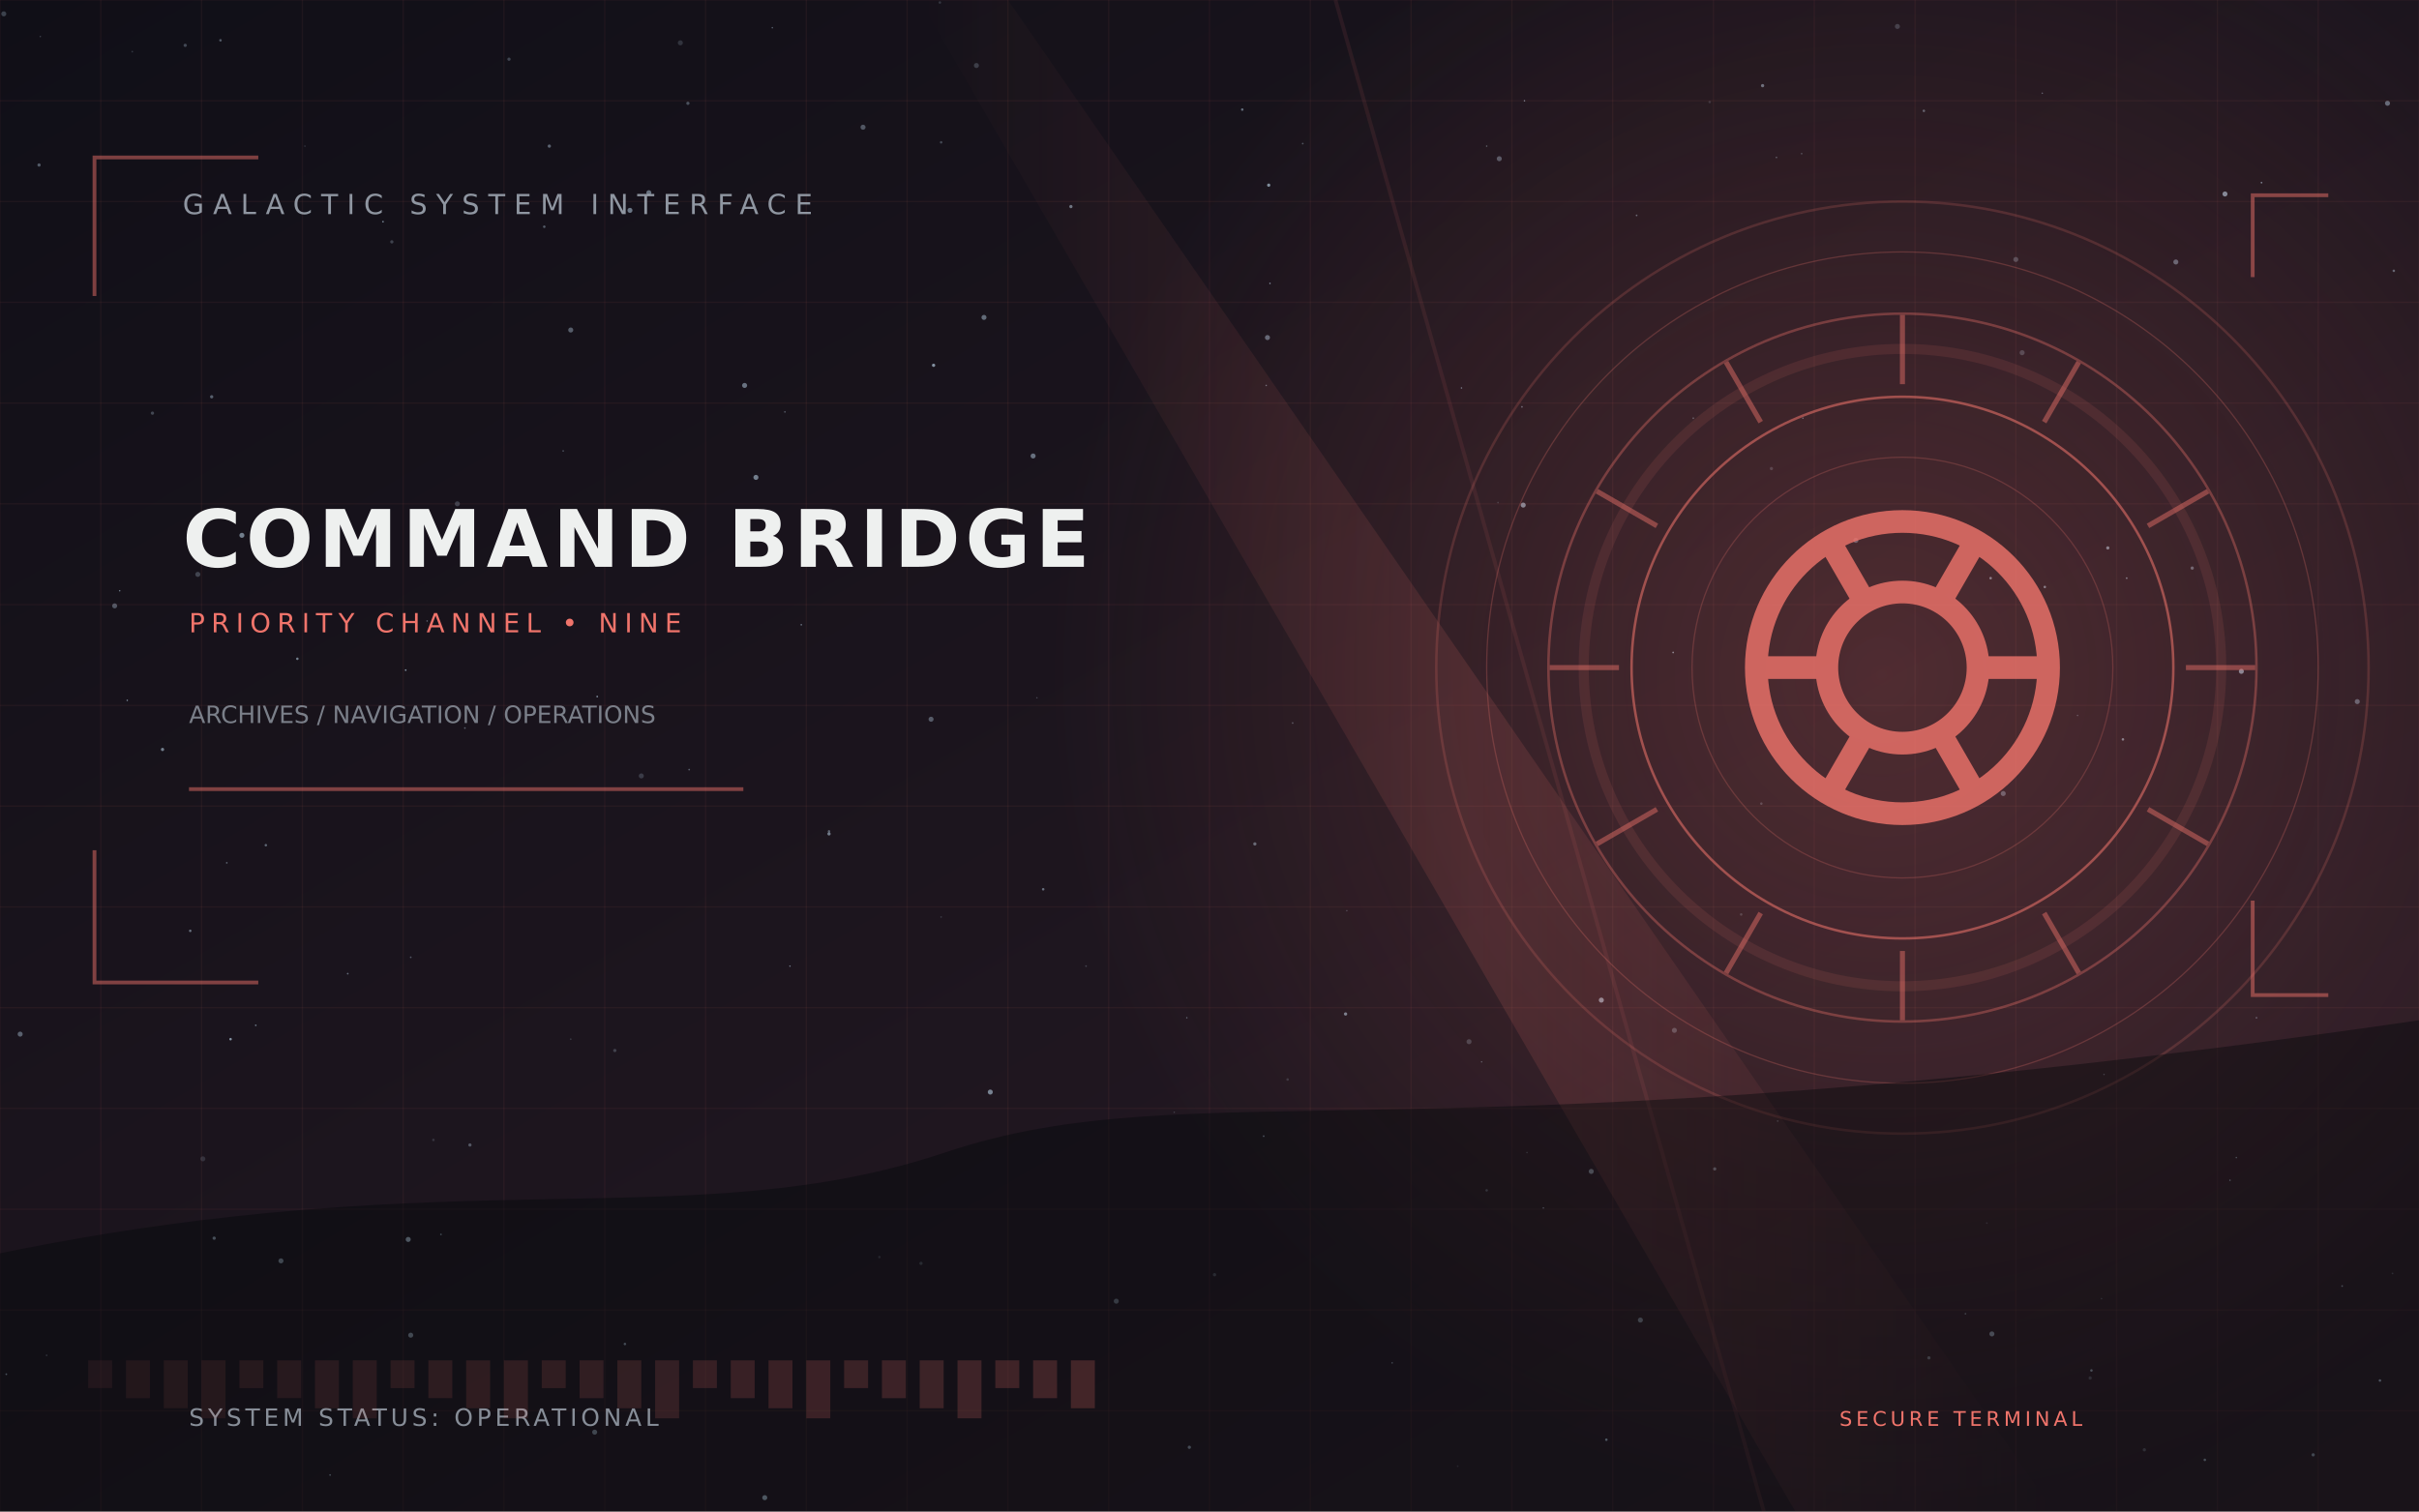
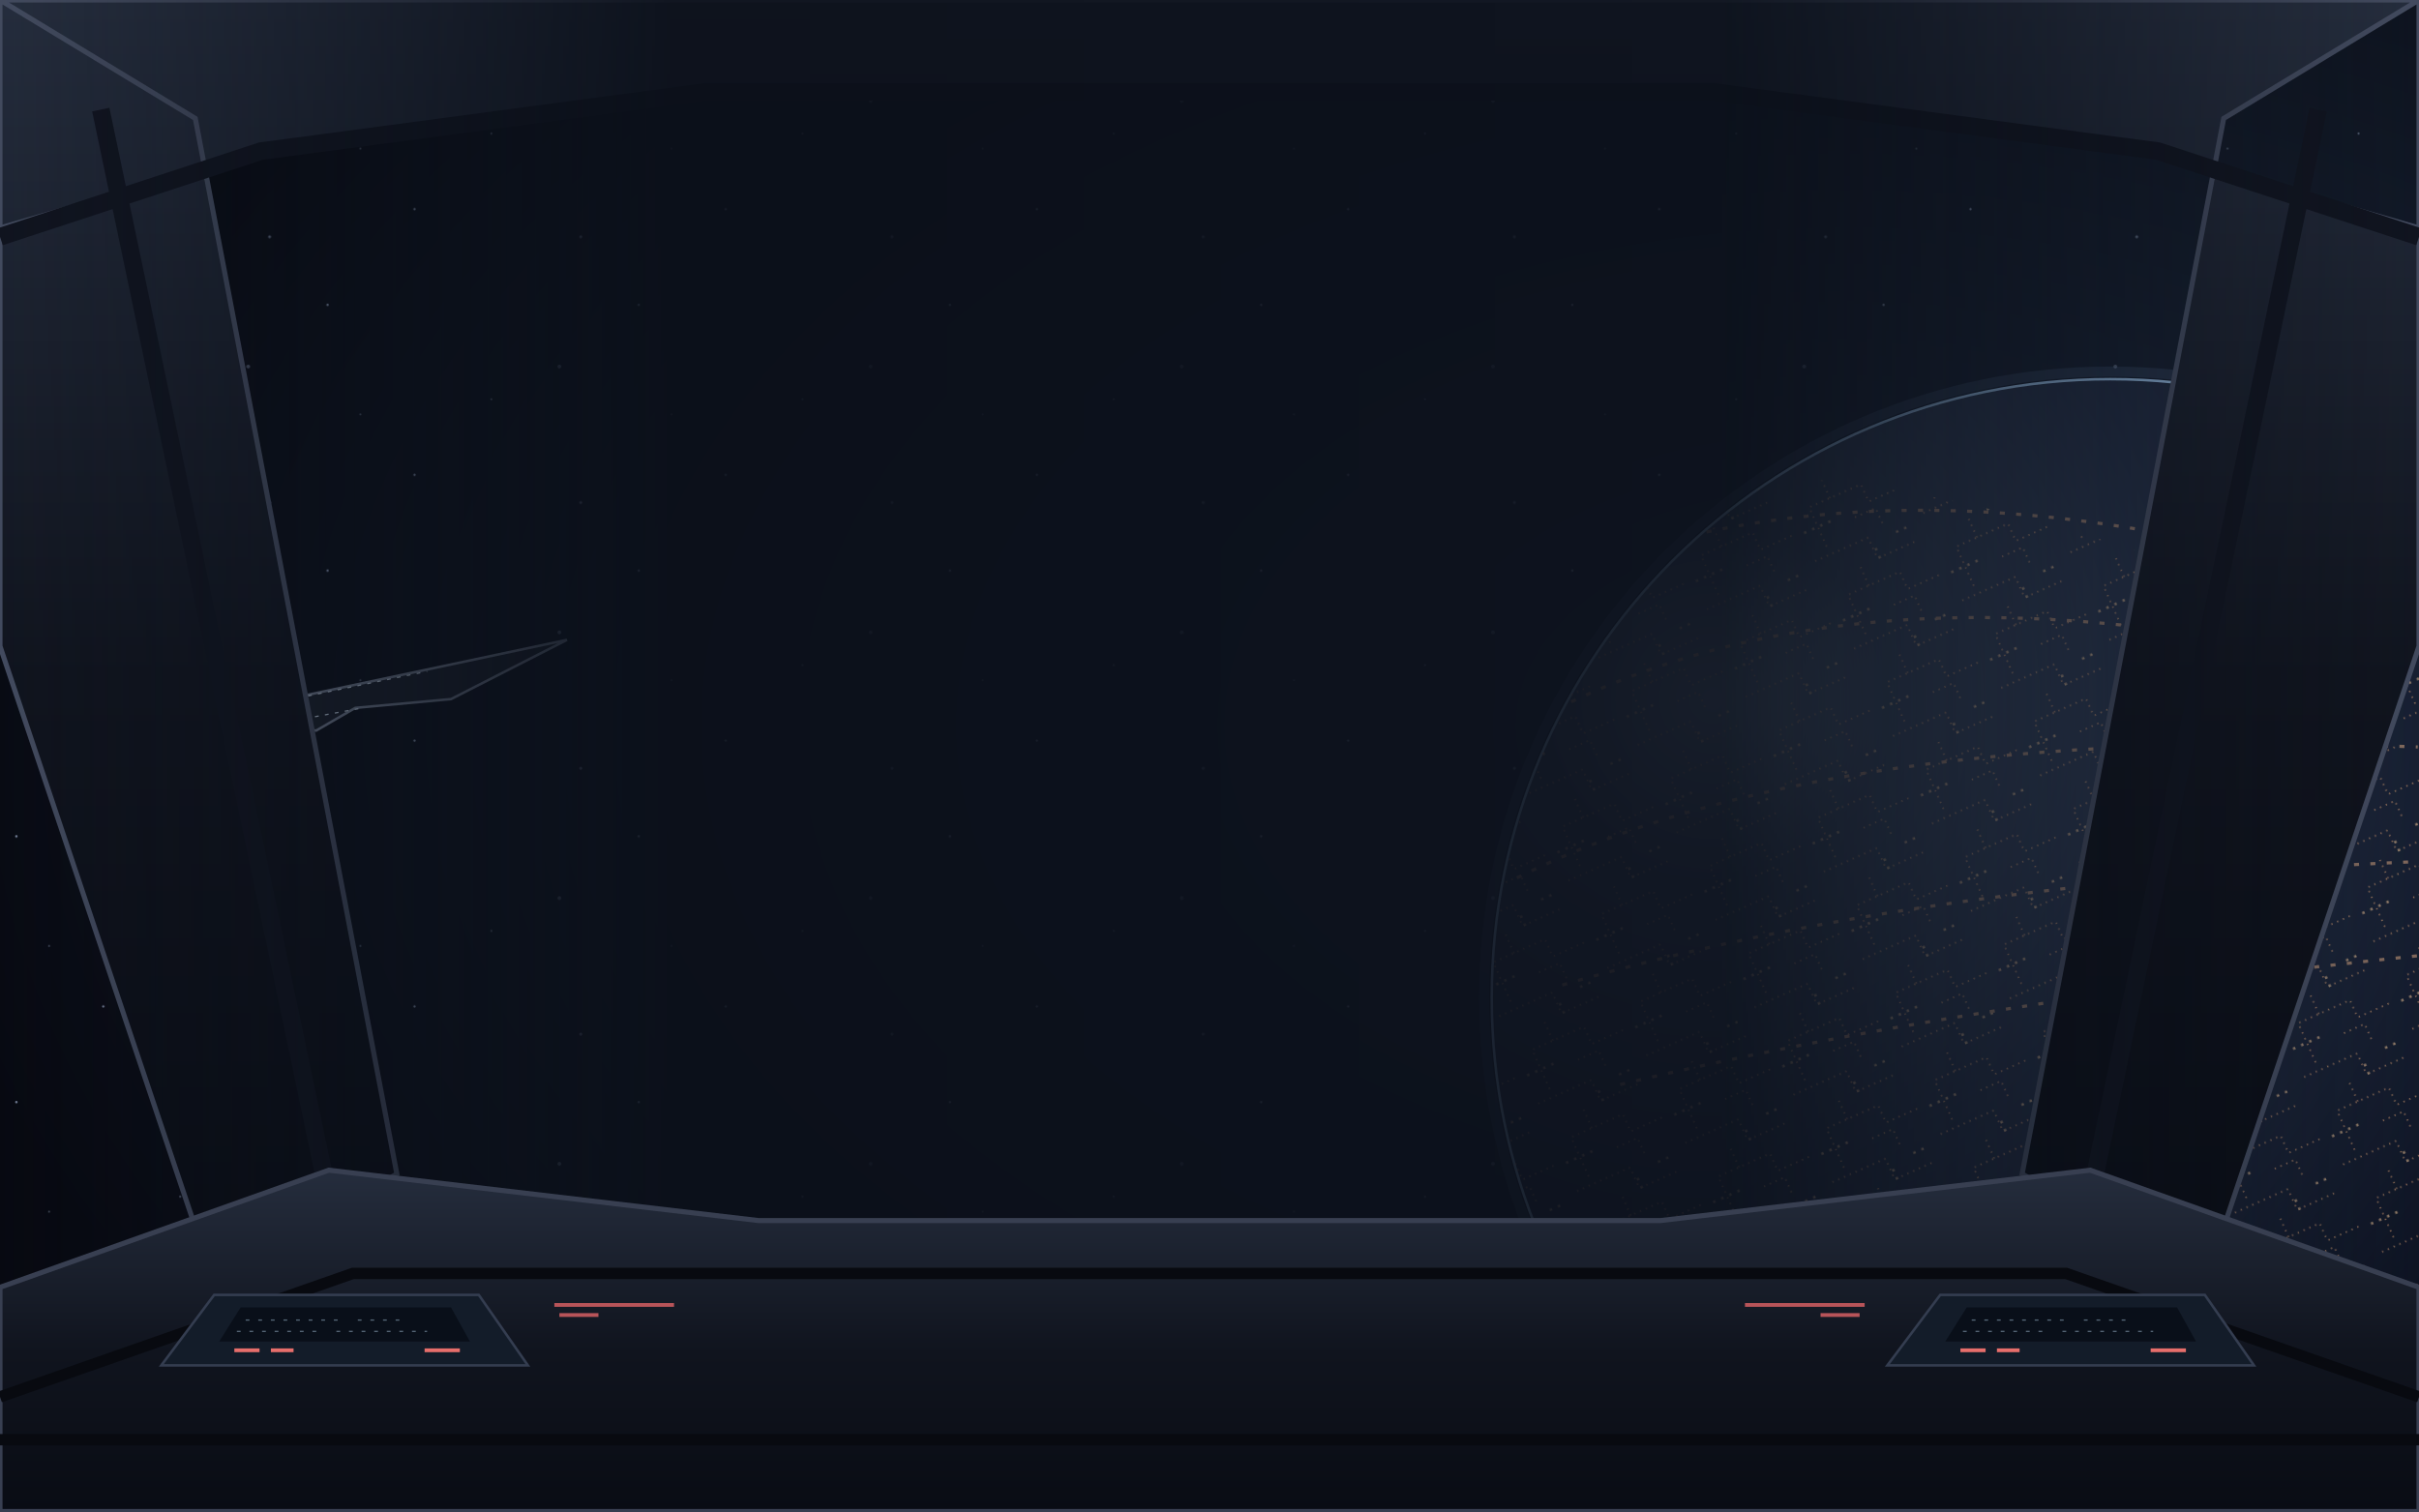
- <svg xmlns="http://www.w3.org/2000/svg" width="1920" height="1200" viewBox="0 0 1920 1200">
+ <svg xmlns="http://www.w3.org/2000/svg" xmlns:xlink="http://www.w3.org/1999/xlink" viewBox="0 0 1920 1200" width="1920" height="1200">
  <defs>
-     <linearGradient id="bg" x2=".95" y2="1">
-       <stop stop-color="#100f17" />
-       <stop offset="1" stop-color="#291b25" />
+     <linearGradient id="hull" x2="0" y2="1">
+       <stop stop-color="#252d3d" />
+       <stop offset=".53" stop-color="#10141e" />
+       <stop offset="1" stop-color="#090c14" />
    </linearGradient>
-     <radialGradient id="halo">
-       <stop stop-color="#f0746b" stop-opacity=".23" />
-       <stop offset="1" stop-color="#f0746b" stop-opacity="0" />
+     <radialGradient id="space" cx=".76" cy=".48" r=".8">
+       <stop stop-color="#1d293e" />
+       <stop offset=".55" stop-color="#101724" />
+       <stop offset="1" stop-color="#070911" />
    </radialGradient>
-     <linearGradient id="beam">
-       <stop stop-color="#f0746b" stop-opacity="0" />
-       <stop offset=".5" stop-color="#f0746b" stop-opacity=".14" />
-       <stop offset="1" stop-color="#f0746b" stop-opacity="0" />
+     <radialGradient id="planet" cx=".18" cy=".26" r=".74">
+       <stop stop-color="#637792" />
+       <stop offset=".19" stop-color="#394861" />
+       <stop offset=".52" stop-color="#222d43" />
+       <stop offset="1" stop-color="#0d1322" />
+     </radialGradient>
+     <linearGradient id="veil">
+       <stop stop-color="#0b101a" stop-opacity="0" />
+       <stop offset=".28" stop-color="#0b101a" stop-opacity=".9" />
+       <stop offset=".71" stop-color="#0b101a" stop-opacity=".87" />
+       <stop offset="1" stop-color="#0b101a" stop-opacity="0" />
    </linearGradient>
+     <pattern id="stars" width="247" height="211" patternUnits="userSpaceOnUse" fill="#aabbd9">
+       <circle cx="13" cy="31" r="1" opacity=".62" />
+       <circle cx="197" cy="80" r="1.5" opacity=".35" />
+       <circle cx="82" cy="166" r=".9" opacity=".68" />
+       <circle cx="143" cy="106" r=".8" opacity=".45" />
+       <circle cx="39" cy="118" r=".8" opacity=".33" />
+       <circle cx="214" cy="188" r="1.2" opacity=".42" />
+     </pattern>
+     <pattern id="city" width="94" height="76" patternUnits="userSpaceOnUse" patternTransform="rotate(-24)">
+       <path d="M7 5h46v18h33M20 74V40h45v15h27M38 40V24m30 51V62H47" fill="none" stroke="#e9aa78" stroke-width="1.4" stroke-dasharray="1 4" />
+       <path d="M8 57h26M55 15v14M75 10h11" stroke="#ebc092" stroke-width="2" stroke-dasharray="2 5" />
+     </pattern>
+     <clipPath id="disk">
+       <circle cx="1675" cy="792" r="491" />
+     </clipPath>
+     <g id="console">
+       <path d="M0 0h210l39 56H-42z" fill="#131c29" stroke="#343d50" stroke-width="2" />
+       <path d="M21 10h167l15 27H4z" fill="#090f19" />
+       <path d="M25 20h78m11 0h37m-133 9h66m13 0h72" stroke="#859db1" opacity=".62" stroke-dasharray="3 7" />
+       <path d="M16 44h20m9 0h18m104 0h28" stroke="#e76e6b" stroke-width="3" />
+     </g>
  </defs>
-   <rect width="1920" height="1200" fill="url(#bg)" />
-   <circle cx="170" cy="983" r="1.3" fill="#afc6d9" opacity="0.62" />
-   <circle cx="932" cy="883" r="0.6" fill="#afc6d9" opacity="0.23" />
-   <circle cx="1299" cy="171" r="0.7" fill="#afc6d9" opacity="0.48" />
-   <circle cx="1702" cy="1151" r="1.3" fill="#afc6d9" opacity="0.28" />
-   <circle cx="685" cy="101" r="2" fill="#afc6d9" opacity="0.38" />
-   <circle cx="658" cy="662" r="1.3" fill="#afc6d9" opacity="0.58" />
-   <circle cx="304" cy="176" r="0.7" fill="#afc6d9" opacity="0.61" />
-   <circle cx="1275" cy="1143" r="1" fill="#afc6d9" opacity="0.70" />
-   <circle cx="1836" cy="1155" r="1.3" fill="#afc6d9" opacity="0.53" />
-   <circle cx="350" cy="980" r="0.7" fill="#afc6d9" opacity="0.54" />
-   <circle cx="147" cy="36" r="1.3" fill="#afc6d9" opacity="0.31" />
-   <circle cx="1003" cy="902" r="0.7" fill="#afc6d9" opacity="0.66" />
-   <circle cx="324" cy="984" r="2" fill="#afc6d9" opacity="0.70" />
-   <circle cx="1157" cy="1164" r="0.7" fill="#afc6d9" opacity="0.20" />
-   <circle cx="1176" cy="843" r="0.6" fill="#afc6d9" opacity="0.39" />
-   <circle cx="311" cy="192" r="1.3" fill="#afc6d9" opacity="0.27" />
-   <circle cx="1430" cy="122" r="0.6" fill="#afc6d9" opacity="0.41" />
-   <circle cx="1531" cy="1078" r="1.3" fill="#afc6d9" opacity="0.42" />
-   <circle cx="447" cy="358" r="0.7" fill="#afc6d9" opacity="0.33" />
-   <circle cx="1034" cy="114" r="0.7" fill="#afc6d9" opacity="0.36" />
-   <circle cx="242" cy="116" r="0.6" fill="#afc6d9" opacity="0.22" />
-   <circle cx="1398" cy="638" r="1" fill="#afc6d9" opacity="0.27" />
-   <circle cx="121" cy="328" r="1.3" fill="#afc6d9" opacity="0.30" />
-   <circle cx="1889" cy="1096" r="1" fill="#afc6d9" opacity="0.66" />
-   <circle cx="942" cy="808" r="0.6" fill="#afc6d9" opacity="0.45" />
-   <circle cx="1775" cy="919" r="0.6" fill="#afc6d9" opacity="0.66" />
-   <circle cx="474" cy="553" r="0.7" fill="#afc6d9" opacity="0.68" />
-   <circle cx="1590" cy="630" r="2" fill="#afc6d9" opacity="0.41" />
-   <circle cx="95" cy="469" r="0.6" fill="#afc6d9" opacity="0.58" />
-   <circle cx="823" cy="554" r="0.6" fill="#afc6d9" opacity="0.27" />
-   <circle cx="600" cy="379" r="2" fill="#afc6d9" opacity="0.59" />
-   <circle cx="996" cy="670" r="1.3" fill="#afc6d9" opacity="0.47" />
-   <circle cx="363" cy="400" r="2" fill="#afc6d9" opacity="0.26" />
-   <circle cx="236" cy="523" r="1" fill="#afc6d9" opacity="0.60" />
-   <circle cx="731" cy="1003" r="1.3" fill="#afc6d9" opacity="0.25" />
-   <circle cx="1382" cy="726" r="1" fill="#afc6d9" opacity="0.24" />
-   <circle cx="1209" cy="401" r="2" fill="#afc6d9" opacity="0.65" />
-   <circle cx="1577" cy="971" r="0.7" fill="#afc6d9" opacity="0.22" />
-   <circle cx="1560" cy="1043" r="0.7" fill="#afc6d9" opacity="0.46" />
-   <circle cx="500" cy="167" r="2" fill="#afc6d9" opacity="0.56" />
-   <circle cx="1795" cy="145" r="0.7" fill="#afc6d9" opacity="0.62" />
-   <circle cx="1779" cy="533" r="2" fill="#afc6d9" opacity="0.65" />
-   <circle cx="1685" cy="587" r="1" fill="#afc6d9" opacity="0.62" />
-   <circle cx="1210" cy="80" r="0.6" fill="#afc6d9" opacity="0.63" />
-   <circle cx="1791" cy="808" r="0.7" fill="#afc6d9" opacity="0.42" />
-   <circle cx="157" cy="456" r="2" fill="#afc6d9" opacity="0.28" />
-   <circle cx="1649" cy="568" r="0.6" fill="#afc6d9" opacity="0.37" />
-   <circle cx="1770" cy="937" r="0.6" fill="#afc6d9" opacity="0.71" />
-   <circle cx="1740" cy="451" r="1.3" fill="#afc6d9" opacity="0.46" />
-   <circle cx="1399" cy="68" r="1.3" fill="#afc6d9" opacity="0.52" />
-   <circle cx="1673" cy="435" r="1.3" fill="#afc6d9" opacity="0.62" />
-   <circle cx="1068" cy="805" r="1.3" fill="#afc6d9" opacity="0.61" />
-   <circle cx="322" cy="532" r="0.7" fill="#afc6d9" opacity="0.71" />
-   <circle cx="32" cy="29" r="0.6" fill="#afc6d9" opacity="0.27" />
-   <circle cx="1527" cy="88" r="1" fill="#afc6d9" opacity="0.43" />
-   <circle cx="1160" cy="308" r="0.6" fill="#afc6d9" opacity="0.60" />
-   <circle cx="432" cy="180" r="1" fill="#afc6d9" opacity="0.42" />
-   <circle cx="1623" cy="466" r="1" fill="#afc6d9" opacity="0.59" />
-   <circle cx="540" cy="34" r="2" fill="#afc6d9" opacity="0.19" />
-   <circle cx="1344" cy="332" r="0.7" fill="#afc6d9" opacity="0.40" />
-   <circle cx="262" cy="1171" r="0.7" fill="#afc6d9" opacity="0.59" />
-   <circle cx="786" cy="867" r="2" fill="#afc6d9" opacity="0.61" />
-   <circle cx="16" cy="821" r="2" fill="#afc6d9" opacity="0.43" />
-   <circle cx="1180" cy="945" r="1" fill="#afc6d9" opacity="0.33" />
-   <circle cx="105" cy="41" r="0.7" fill="#afc6d9" opacity="0.21" />
-   <circle cx="747" cy="113" r="1" fill="#afc6d9" opacity="0.30" />
-   <circle cx="775" cy="52" r="2" fill="#afc6d9" opacity="0.24" />
-   <circle cx="781" cy="252" r="2" fill="#afc6d9" opacity="0.49" />
-   <circle cx="339" cy="493" r="0.6" fill="#afc6d9" opacity="0.47" />
-   <circle cx="101" cy="556" r="0.6" fill="#afc6d9" opacity="0.70" />
-   <circle cx="1895" cy="82" r="2" fill="#afc6d9" opacity="0.48" />
-   <circle cx="613" cy="22" r="0.6" fill="#afc6d9" opacity="0.46" />
-   <circle cx="1263" cy="930" r="2" fill="#afc6d9" opacity="0.58" />
-   <circle cx="636" cy="496" r="0.7" fill="#afc6d9" opacity="0.48" />
-   <circle cx="180" cy="685" r="0.7" fill="#afc6d9" opacity="0.44" />
-   <circle cx="31" cy="131" r="1.3" fill="#afc6d9" opacity="0.41" />
-   <circle cx="129" cy="595" r="1.3" fill="#afc6d9" opacity="0.60" />
-   <circle cx="591" cy="306" r="2" fill="#afc6d9" opacity="0.53" />
-   <circle cx="509" cy="616" r="2" fill="#afc6d9" opacity="0.22" />
-   <circle cx="1166" cy="827" r="2" fill="#afc6d9" opacity="0.25" />
-   <circle cx="623" cy="327" r="0.7" fill="#afc6d9" opacity="0.37" />
-   <circle cx="1605" cy="280" r="2" fill="#afc6d9" opacity="0.27" />
-   <circle cx="1225" cy="959" r="0.6" fill="#afc6d9" opacity="0.65" />
-   <circle cx="1212" cy="915" r="0.6" fill="#afc6d9" opacity="0.34" />
-   <circle cx="1900" cy="215" r="1" fill="#afc6d9" opacity="0.45" />
-   <circle cx="1750" cy="1159" r="1" fill="#afc6d9" opacity="0.60" />
-   <circle cx="1190" cy="126" r="2" fill="#afc6d9" opacity="0.39" />
-   <circle cx="453" cy="262" r="2" fill="#afc6d9" opacity="0.42" />
-   <circle cx="1473" cy="429" r="2" fill="#afc6d9" opacity="0.40" />
-   <circle cx="1660" cy="1088" r="1" fill="#afc6d9" opacity="0.62" />
-   <circle cx="1688" cy="459" r="0.7" fill="#afc6d9" opacity="0.61" />
-   <circle cx="488" cy="834" r="1.3" fill="#afc6d9" opacity="0.25" />
-   <circle cx="964" cy="1012" r="1.3" fill="#afc6d9" opacity="0.26" />
-   <circle cx="326" cy="1060" r="2" fill="#afc6d9" opacity="0.55" />
-   <circle cx="546" cy="82" r="1.3" fill="#afc6d9" opacity="0.35" />
-   <circle cx="658" cy="660" r="1" fill="#afc6d9" opacity="0.43" />
-   <circle cx="1621" cy="74" r="0.6" fill="#afc6d9" opacity="0.43" />
-   <circle cx="373" cy="909" r="1.3" fill="#afc6d9" opacity="0.37" />
-   <circle cx="1006" cy="268" r="2" fill="#afc6d9" opacity="0.48" />
-   <circle cx="1180" cy="116" r="0.6" fill="#afc6d9" opacity="0.43" />
-   <circle cx="1007" cy="147" r="1.3" fill="#afc6d9" opacity="0.68" />
-   <circle cx="1600" cy="206" r="2" fill="#afc6d9" opacity="0.30" />
-   <circle cx="1670" cy="853" r="0.6" fill="#afc6d9" opacity="0.48" />
-   <circle cx="820" cy="362" r="2" fill="#afc6d9" opacity="0.52" />
-   <circle cx="944" cy="1149" r="1.3" fill="#afc6d9" opacity="0.57" />
-   <circle cx="3" cy="11" r="2" fill="#afc6d9" opacity="0.27" />
-   <circle cx="5" cy="1091" r="0.7" fill="#afc6d9" opacity="0.65" />
-   <circle cx="1005" cy="306" r="0.6" fill="#afc6d9" opacity="0.52" />
-   <circle cx="1406" cy="372" r="1.3" fill="#afc6d9" opacity="0.23" />
-   <circle cx="627" cy="767" r="0.6" fill="#afc6d9" opacity="0.57" />
-   <circle cx="472" cy="1137" r="2" fill="#afc6d9" opacity="0.53" />
-   <circle cx="151" cy="739" r="1" fill="#afc6d9" opacity="0.52" />
-   <circle cx="739" cy="571" r="2" fill="#afc6d9" opacity="0.40" />
-   <circle cx="1008" cy="225" r="0.6" fill="#afc6d9" opacity="0.71" />
-   <circle cx="828" cy="706" r="1" fill="#afc6d9" opacity="0.51" />
-   <circle cx="1329" cy="818" r="2" fill="#afc6d9" opacity="0.32" />
-   <circle cx="862" cy="767" r="0.7" fill="#afc6d9" opacity="0.26" />
-   <circle cx="741" cy="290" r="1.3" fill="#afc6d9" opacity="0.70" />
-   <circle cx="276" cy="773" r="0.7" fill="#afc6d9" opacity="0.49" />
-   <circle cx="1581" cy="1059" r="2" fill="#afc6d9" opacity="0.58" />
-   <circle cx="747" cy="728" r="0.7" fill="#afc6d9" opacity="0.19" />
-   <circle cx="515" cy="153" r="2" fill="#afc6d9" opacity="0.53" />
-   <circle cx="369" cy="578" r="0.7" fill="#afc6d9" opacity="0.42" />
-   <circle cx="1668" cy="1031" r="0.6" fill="#afc6d9" opacity="0.29" />
-   <circle cx="211" cy="671" r="1" fill="#afc6d9" opacity="0.46" />
-   <circle cx="607" cy="1189" r="2" fill="#afc6d9" opacity="0.69" />
-   <circle cx="1361" cy="928" r="1.3" fill="#afc6d9" opacity="0.61" />
-   <circle cx="1899" cy="1011" r="0.7" fill="#afc6d9" opacity="0.26" />
-   <circle cx="1302" cy="1048" r="2" fill="#afc6d9" opacity="0.48" />
-   <circle cx="850" cy="164" r="1.3" fill="#afc6d9" opacity="0.55" />
-   <circle cx="1208" cy="323" r="0.7" fill="#afc6d9" opacity="0.48" />
-   <circle cx="344" cy="905" r="1" fill="#afc6d9" opacity="0.18" />
-   <circle cx="1069" cy="723" r="0.6" fill="#afc6d9" opacity="0.30" />
-   <circle cx="1189" cy="399" r="0.7" fill="#afc6d9" opacity="0.21" />
-   <circle cx="1727" cy="208" r="2" fill="#afc6d9" opacity="0.45" />
-   <circle cx="161" cy="920" r="2" fill="#afc6d9" opacity="0.17" />
-   <circle cx="192" cy="425" r="2" fill="#afc6d9" opacity="0.60" />
-   <circle cx="183" cy="825" r="1" fill="#afc6d9" opacity="0.71" />
-   <circle cx="175" cy="32" r="1" fill="#afc6d9" opacity="0.41" />
-   <circle cx="1506" cy="21" r="2" fill="#afc6d9" opacity="0.24" />
-   <circle cx="698" cy="998" r="1" fill="#afc6d9" opacity="0.21" />
-   <circle cx="986" cy="87" r="1" fill="#afc6d9" opacity="0.50" />
-   <circle cx="37" cy="1076" r="0.6" fill="#afc6d9" opacity="0.45" />
-   <circle cx="1411" cy="890" r="0.7" fill="#afc6d9" opacity="0.41" />
-   <circle cx="496" cy="1067" r="1" fill="#afc6d9" opacity="0.58" />
-   <circle cx="436" cy="116" r="1.3" fill="#afc6d9" opacity="0.45" />
-   <circle cx="1026" cy="574" r="0.7" fill="#afc6d9" opacity="0.35" />
-   <circle cx="203" cy="814" r="0.7" fill="#afc6d9" opacity="0.54" />
-   <circle cx="1410" cy="125" r="0.6" fill="#afc6d9" opacity="0.48" />
-   <circle cx="1766" cy="154" r="2" fill="#afc6d9" opacity="0.66" />
-   <circle cx="223" cy="1001" r="2" fill="#afc6d9" opacity="0.54" />
-   <circle cx="1871" cy="557" r="2" fill="#afc6d9" opacity="0.43" />
-   <circle cx="168" cy="315" r="1.3" fill="#afc6d9" opacity="0.43" />
-   <circle cx="1859" cy="1021" r="0.7" fill="#afc6d9" opacity="0.57" />
-   <circle cx="547" cy="611" r="0.7" fill="#afc6d9" opacity="0.42" />
-   <circle cx="1580" cy="459" r="1" fill="#afc6d9" opacity="0.61" />
-   <circle cx="404" cy="47" r="1.3" fill="#afc6d9" opacity="0.29" />
-   <circle cx="1659" cy="1094" r="1.3" fill="#afc6d9" opacity="0.26" />
-   <circle cx="886" cy="1033" r="2" fill="#afc6d9" opacity="0.41" />
-   <circle cx="453" cy="825" r="0.7" fill="#afc6d9" opacity="0.20" />
-   <circle cx="326" cy="760" r="0.7" fill="#afc6d9" opacity="0.38" />
-   <circle cx="1022" cy="857" r="1" fill="#afc6d9" opacity="0.19" />
-   <circle cx="1357" cy="81" r="1" fill="#afc6d9" opacity="0.17" />
-   <circle cx="746" cy="2" r="1" fill="#afc6d9" opacity="0.20" />
-   <circle cx="91" cy="481" r="2" fill="#afc6d9" opacity="0.38" />
-   <circle cx="1431" cy="332" r="0.6" fill="#afc6d9" opacity="0.50" />
-   <circle cx="1271" cy="794" r="2" fill="#afc6d9" opacity="0.68" />
-   <circle cx="1328" cy="518" r="0.7" fill="#afc6d9" opacity="0.67" />
-   <circle cx="1105" cy="1082" r="0.6" fill="#afc6d9" opacity="0.61" />
-   <circle cx="1425" cy="596" r="0.6" fill="#afc6d9" opacity="0.19" />
-   <circle cx="1495" cy="535" r="670" fill="url(#halo)" />
-   <g>
-     <path d="M 0 0 V 1200" stroke="#f0746b" opacity=".06" />
-     <path d="M 80 0 V 1200" stroke="#f0746b" opacity=".06" />
-     <path d="M 160 0 V 1200" stroke="#f0746b" opacity=".06" />
-     <path d="M 240 0 V 1200" stroke="#f0746b" opacity=".06" />
-     <path d="M 320 0 V 1200" stroke="#f0746b" opacity=".06" />
-     <path d="M 400 0 V 1200" stroke="#f0746b" opacity=".06" />
-     <path d="M 480 0 V 1200" stroke="#f0746b" opacity=".06" />
-     <path d="M 560 0 V 1200" stroke="#f0746b" opacity=".06" />
-     <path d="M 640 0 V 1200" stroke="#f0746b" opacity=".06" />
-     <path d="M 720 0 V 1200" stroke="#f0746b" opacity=".06" />
-     <path d="M 800 0 V 1200" stroke="#f0746b" opacity=".06" />
-     <path d="M 880 0 V 1200" stroke="#f0746b" opacity=".06" />
-     <path d="M 960 0 V 1200" stroke="#f0746b" opacity=".06" />
-     <path d="M 1040 0 V 1200" stroke="#f0746b" opacity=".06" />
-     <path d="M 1120 0 V 1200" stroke="#f0746b" opacity=".06" />
-     <path d="M 1200 0 V 1200" stroke="#f0746b" opacity=".06" />
-     <path d="M 1280 0 V 1200" stroke="#f0746b" opacity=".06" />
-     <path d="M 1360 0 V 1200" stroke="#f0746b" opacity=".06" />
-     <path d="M 1440 0 V 1200" stroke="#f0746b" opacity=".06" />
-     <path d="M 1520 0 V 1200" stroke="#f0746b" opacity=".06" />
-     <path d="M 1600 0 V 1200" stroke="#f0746b" opacity=".06" />
-     <path d="M 1680 0 V 1200" stroke="#f0746b" opacity=".06" />
-     <path d="M 1760 0 V 1200" stroke="#f0746b" opacity=".06" />
-     <path d="M 1840 0 V 1200" stroke="#f0746b" opacity=".06" />
-     <path d="M 1920 0 V 1200" stroke="#f0746b" opacity=".06" />
-     <path d="M 0 0 H 1920" stroke="#f0746b" opacity=".06" />
-     <path d="M 0 80 H 1920" stroke="#f0746b" opacity=".06" />
-     <path d="M 0 160 H 1920" stroke="#f0746b" opacity=".06" />
-     <path d="M 0 240 H 1920" stroke="#f0746b" opacity=".06" />
-     <path d="M 0 320 H 1920" stroke="#f0746b" opacity=".06" />
-     <path d="M 0 400 H 1920" stroke="#f0746b" opacity=".06" />
-     <path d="M 0 480 H 1920" stroke="#f0746b" opacity=".06" />
-     <path d="M 0 560 H 1920" stroke="#f0746b" opacity=".06" />
-     <path d="M 0 640 H 1920" stroke="#f0746b" opacity=".06" />
-     <path d="M 0 720 H 1920" stroke="#f0746b" opacity=".06" />
-     <path d="M 0 800 H 1920" stroke="#f0746b" opacity=".06" />
-     <path d="M 0 880 H 1920" stroke="#f0746b" opacity=".06" />
-     <path d="M 0 960 H 1920" stroke="#f0746b" opacity=".06" />
-     <path d="M 0 1040 H 1920" stroke="#f0746b" opacity=".06" />
-     <path d="M 0 1120 H 1920" stroke="#f0746b" opacity=".06" />
-     <path d="M 0 1200 H 1920" stroke="#f0746b" opacity=".06" />
+   <rect width="1920" height="1200" fill="url(#space)" />
+   <rect width="1920" height="1200" fill="url(#stars)" />
+   <circle cx="1675" cy="792" r="497" fill="none" stroke="#82aad7" stroke-width="8" opacity=".14" />
+   <circle cx="1675" cy="792" r="491" fill="url(#planet)" stroke="#8aaed2" stroke-width="2" />
+   <g clip-path="url(#disk)" opacity=".54">
+     <path d="M1100 409Q1490 300 1950 550v730h-850z" fill="url(#city)" />
+     <path d="M1160 494q294-160 711-32M1168 602q275-184 738-65M1204 697q244-122 715-104M1240 782q279-81 679-98M1286 861q270-65 650-104" fill="none" stroke="#dca882" stroke-width="2.5" stroke-dasharray="4 9" />
  </g>
-   <path d="M 800 0 L 1630 1200 L 1425 1200 L 730 0 Z" fill="url(#beam)" />
-   <path d="M 1060 0 L 1400 1200" stroke="#f0746b" opacity=".09" stroke-width="3" />
-   <circle cx="1510" cy="530" r="370" stroke="#f0746b" stroke-width="2" fill="none" opacity="0.19" />
-   <circle cx="1510" cy="530" r="330" stroke="#f0746b" stroke-width="1" fill="none" opacity="0.25" />
-   <circle cx="1510" cy="530" r="281" stroke="#f0746b" stroke-width="2" fill="none" opacity="0.35" />
-   <circle cx="1510" cy="530" r="253" stroke="#f0746b" stroke-width="8" fill="none" opacity="0.11" />
-   <circle cx="1510" cy="530" r="215" stroke="#f0746b" stroke-width="2" fill="none" opacity="0.55" />
-   <circle cx="1510" cy="530" r="167" stroke="#f0746b" stroke-width="1" fill="none" opacity="0.23" />
-   <path d="M 1735.0 530.0 L 1790.0 530.0" stroke="#f0746b" stroke-width="4" opacity=".45" />
-   <path d="M 1704.9 642.5 L 1752.5 670.0" stroke="#f0746b" stroke-width="4" opacity=".45" />
-   <path d="M 1622.5 724.9 L 1650.0 772.5" stroke="#f0746b" stroke-width="4" opacity=".45" />
-   <path d="M 1510.0 755.0 L 1510.0 810.0" stroke="#f0746b" stroke-width="4" opacity=".45" />
-   <path d="M 1397.5 724.9 L 1370.0 772.5" stroke="#f0746b" stroke-width="4" opacity=".45" />
-   <path d="M 1315.1 642.5 L 1267.5 670.0" stroke="#f0746b" stroke-width="4" opacity=".45" />
-   <path d="M 1285.0 530.0 L 1230.0 530.0" stroke="#f0746b" stroke-width="4" opacity=".45" />
-   <path d="M 1315.1 417.5 L 1267.5 390.0" stroke="#f0746b" stroke-width="4" opacity=".45" />
-   <path d="M 1397.5 335.1 L 1370.0 287.5" stroke="#f0746b" stroke-width="4" opacity=".45" />
-   <path d="M 1510.0 305.0 L 1510.0 250.0" stroke="#f0746b" stroke-width="4" opacity=".45" />
-   <path d="M 1622.5 335.1 L 1650.0 287.5" stroke="#f0746b" stroke-width="4" opacity=".45" />
-   <path d="M 1704.9 417.5 L 1752.5 390.0" stroke="#f0746b" stroke-width="4" opacity=".45" />
-   <g transform="translate(1510 530)" fill="none" stroke="#f0746b" stroke-width="18" opacity=".8">
-     <circle r="116" />
-     <circle r="60" />
-     <path d="M 60.0 0.0 L 113.0 0.0" />
-     <path d="M 30.0 52.0 L 56.5 97.9" />
-     <path d="M -30.0 52.0 L -56.5 97.9" />
-     <path d="M -60.0 0.0 L -113.0 0.0" />
-     <path d="M -30.0 -52.0 L -56.5 -97.9" />
-     <path d="M 30.0 -52.0 L 56.5 -97.9" />
-   </g>
-   <path d="M 0 995 C 365 920 550 982 750 915 S 1130 925 1920 810 L 1920 1200 L 0 1200 Z" fill="#030609" opacity=".42" />
-   <g fill="none" stroke="#f0746b" opacity=".48" stroke-width="3">
-     <path d="M 75 235 V 125 H 205" />
-     <path d="M 75 675 V 780 H 205" />
-     <path d="M 1848 155 H 1788 V 220" />
-     <path d="M 1848 790 H 1788 V 715" />
-   </g>
-   <g font-family="DejaVu Sans, sans-serif" fill="#a4adb8">
-     <text x="145" y="170" font-size="22" letter-spacing="7" opacity=".85">GALACTIC SYSTEM INTERFACE</text>
-     <text x="145" y="450" font-size="63" font-weight="bold" letter-spacing="4" fill="#eef0ef">COMMAND BRIDGE</text>
-     <text x="150" y="502" font-size="21" letter-spacing="5" fill="#f0746b">PRIORITY CHANNEL • NINE</text>
-     <text x="150" y="574" font-size="19" opacity=".7">ARCHIVES  /  NAVIGATION  /  OPERATIONS</text>
-     <text x="150" y="1132" font-size="19" letter-spacing="3" opacity=".8">SYSTEM STATUS: OPERATIONAL</text>
-     <text x="1460" y="1132" font-size="16" letter-spacing="3" fill="#f0746b">SECURE TERMINAL</text>
-   </g>
-   <g fill="#f0746b" opacity=".48">
-     <rect x="150" y="625" width="440" height="3" />
-     <rect x="70" y="1080" width="19" height="22" fill="#f0746b" opacity="0.15" />
-     <rect x="100" y="1080" width="19" height="30" fill="#f0746b" opacity="0.16" />
-     <rect x="130" y="1080" width="19" height="38" fill="#f0746b" opacity="0.17" />
-     <rect x="160" y="1080" width="19" height="46" fill="#f0746b" opacity="0.18" />
-     <rect x="190" y="1080" width="19" height="22" fill="#f0746b" opacity="0.19" />
-     <rect x="220" y="1080" width="19" height="30" fill="#f0746b" opacity="0.20" />
-     <rect x="250" y="1080" width="19" height="38" fill="#f0746b" opacity="0.22" />
-     <rect x="280" y="1080" width="19" height="46" fill="#f0746b" opacity="0.23" />
-     <rect x="310" y="1080" width="19" height="22" fill="#f0746b" opacity="0.24" />
-     <rect x="340" y="1080" width="19" height="30" fill="#f0746b" opacity="0.25" />
-     <rect x="370" y="1080" width="19" height="38" fill="#f0746b" opacity="0.26" />
-     <rect x="400" y="1080" width="19" height="46" fill="#f0746b" opacity="0.27" />
-     <rect x="430" y="1080" width="19" height="22" fill="#f0746b" opacity="0.28" />
-     <rect x="460" y="1080" width="19" height="30" fill="#f0746b" opacity="0.29" />
-     <rect x="490" y="1080" width="19" height="38" fill="#f0746b" opacity="0.30" />
-     <rect x="520" y="1080" width="19" height="46" fill="#f0746b" opacity="0.31" />
-     <rect x="550" y="1080" width="19" height="22" fill="#f0746b" opacity="0.33" />
-     <rect x="580" y="1080" width="19" height="30" fill="#f0746b" opacity="0.34" />
-     <rect x="610" y="1080" width="19" height="38" fill="#f0746b" opacity="0.35" />
-     <rect x="640" y="1080" width="19" height="46" fill="#f0746b" opacity="0.36" />
-     <rect x="670" y="1080" width="19" height="22" fill="#f0746b" opacity="0.37" />
-     <rect x="700" y="1080" width="19" height="30" fill="#f0746b" opacity="0.38" />
-     <rect x="730" y="1080" width="19" height="38" fill="#f0746b" opacity="0.39" />
-     <rect x="760" y="1080" width="19" height="46" fill="#f0746b" opacity="0.40" />
-     <rect x="790" y="1080" width="19" height="22" fill="#f0746b" opacity="0.41" />
-     <rect x="820" y="1080" width="19" height="30" fill="#f0746b" opacity="0.42" />
-     <rect x="850" y="1080" width="19" height="38" fill="#f0746b" opacity="0.44" />
-   </g>
+   <path d="M148 572l302-64-92 47-76 7-31 18z" fill="#191f2b" stroke="#677184" stroke-width="2" />
+   <path d="m174 567 165-34m-89 36 38-7" stroke="#a5b3c4" stroke-dasharray="3 5" />
+   <path d="M0 0h1920v181l-217-63-345-41H562l-345 41L0 181zM0 0l155 94 160 838-146 84L0 513zM1920 0l-155 94-160 838 146 84 169-503z" fill="url(#hull)" stroke="#434b5f" stroke-width="4" />
+   <path d="M80 87l178 850M1840 87l-178 850M0 188l207-68 353-47h800l353 47 207 68" fill="none" stroke="#10141f" stroke-width="14" />
+   <rect width="1920" height="1050" fill="url(#veil)" />
+   <path d="M0 1022l261-93 341 40h716l341-40 261 93v178H0z" fill="url(#hull)" stroke="#383f51" stroke-width="4" />
+   <path d="M0 1109l280-98h1360l280 98M0 1143h1920" fill="none" stroke="#080a10" stroke-width="9" />
+   <use href="#console" xlink:href="#console" transform="translate(170 1028)" />
+   <use xlink:href="#console" transform="translate(1540 1028)" />
+   <path d="M440 1036h95m850 0h95M444 1044h31m970 0h31" stroke="#b85459" stroke-width="3" />
</svg>
